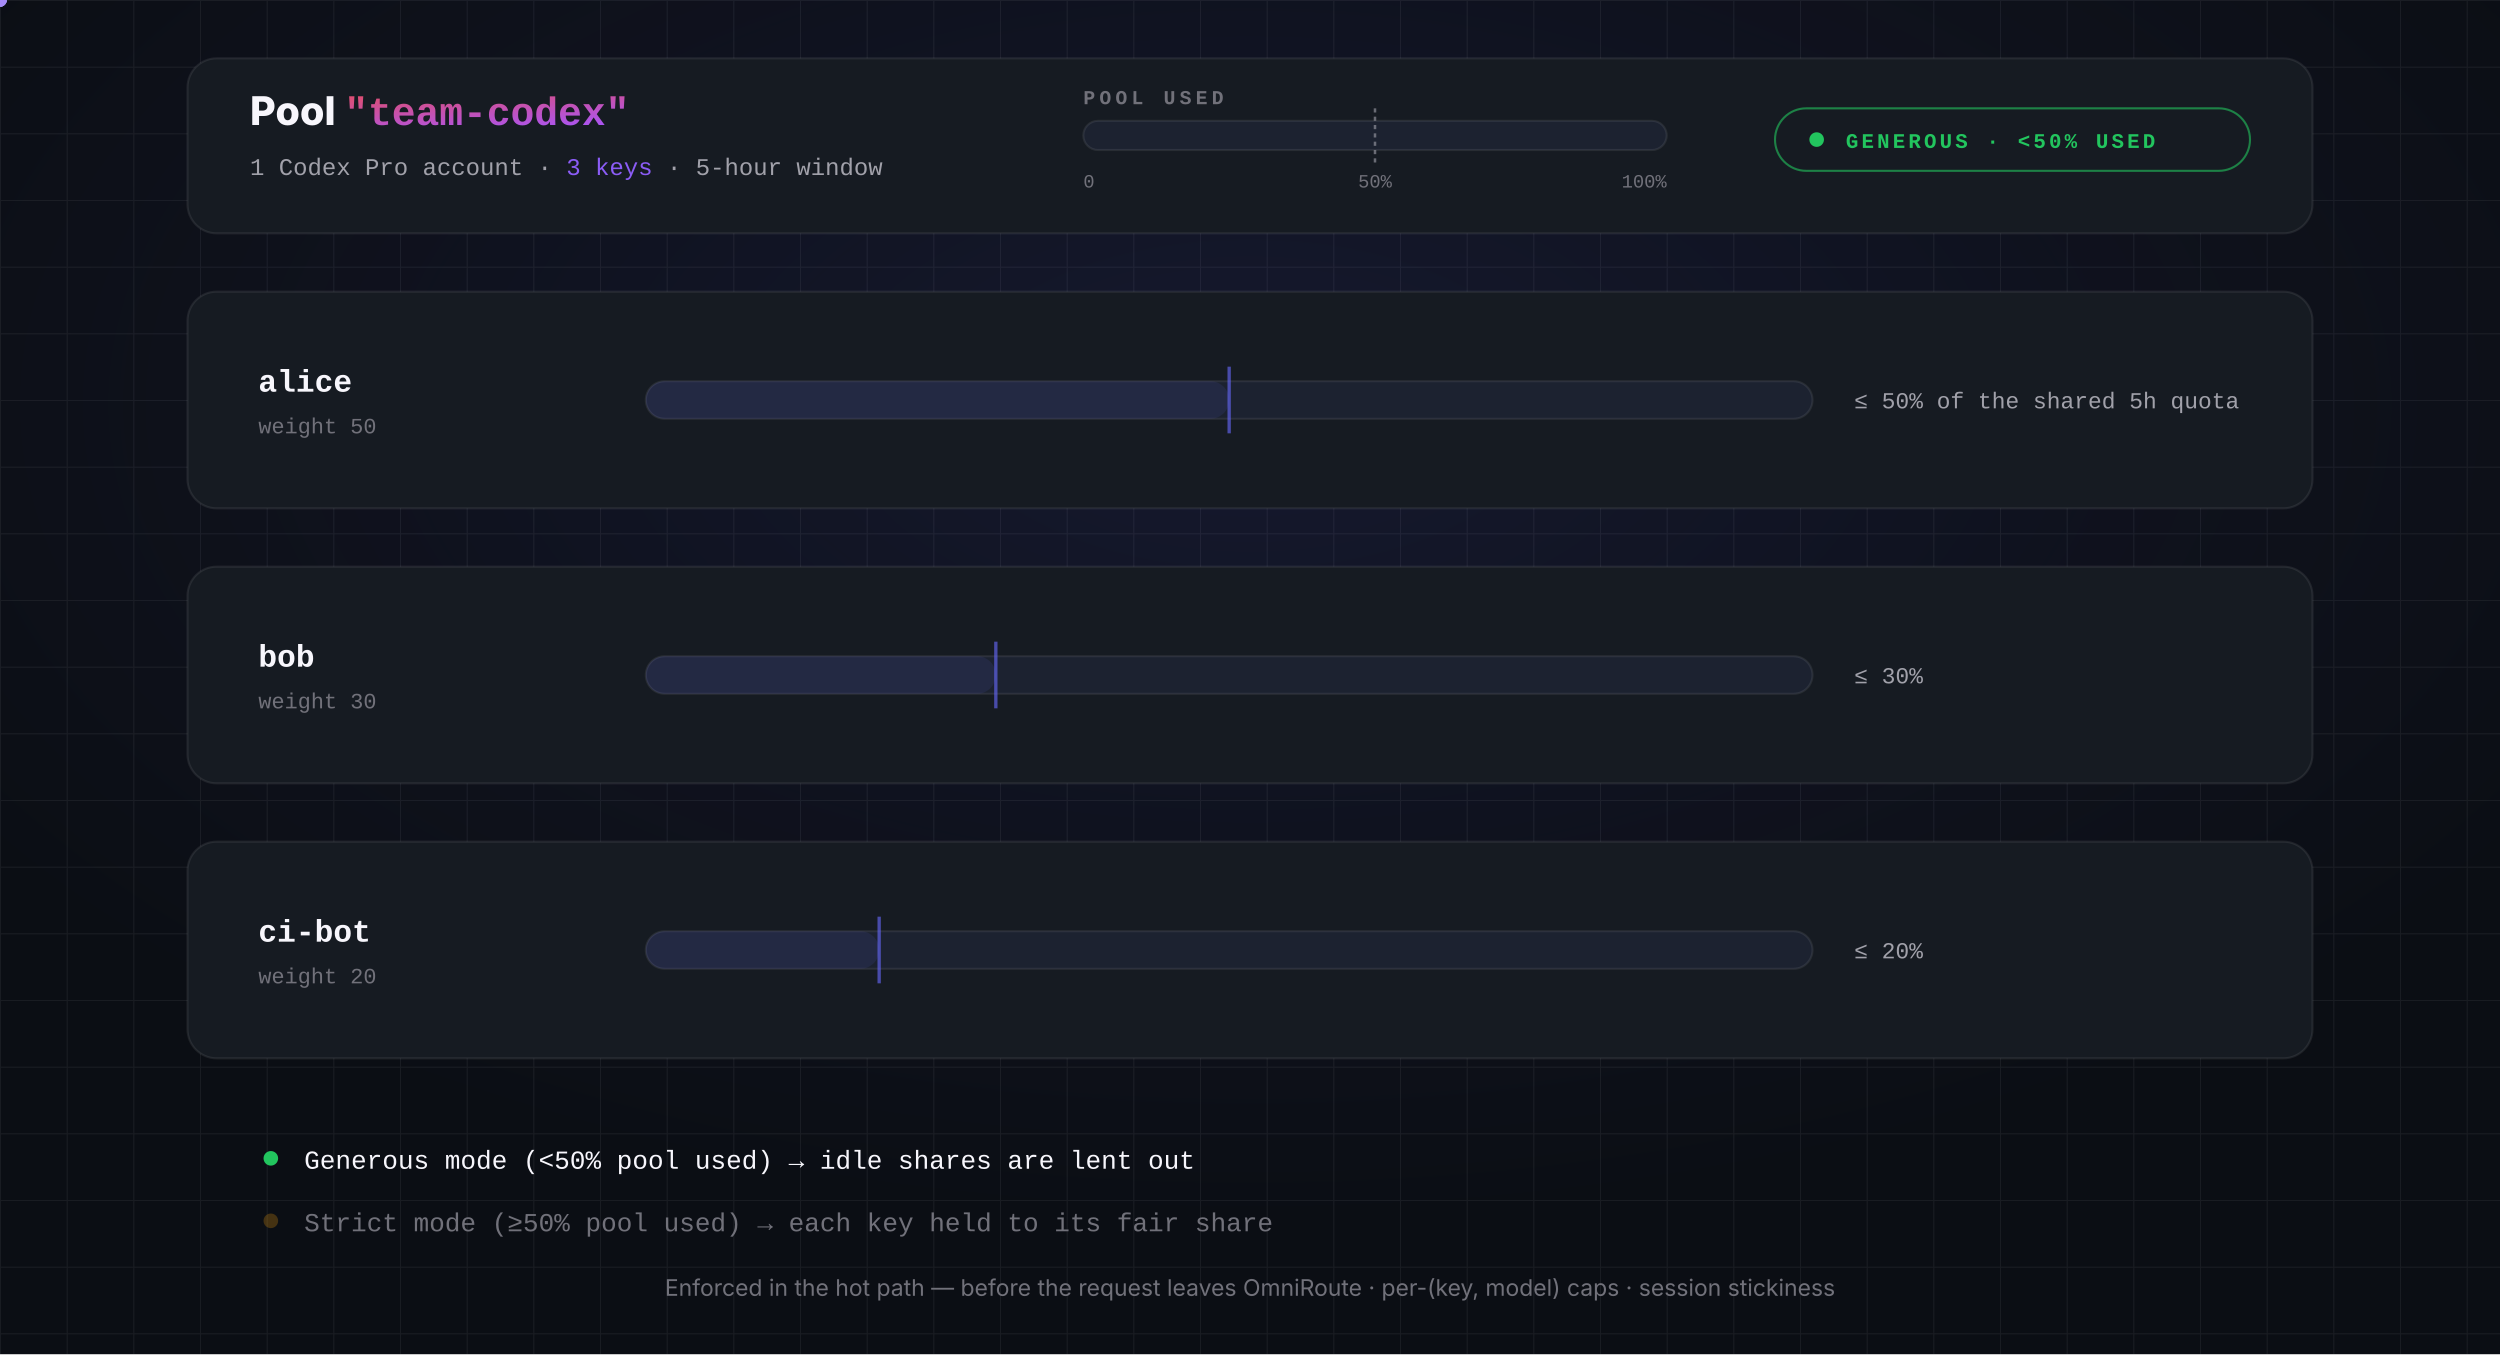
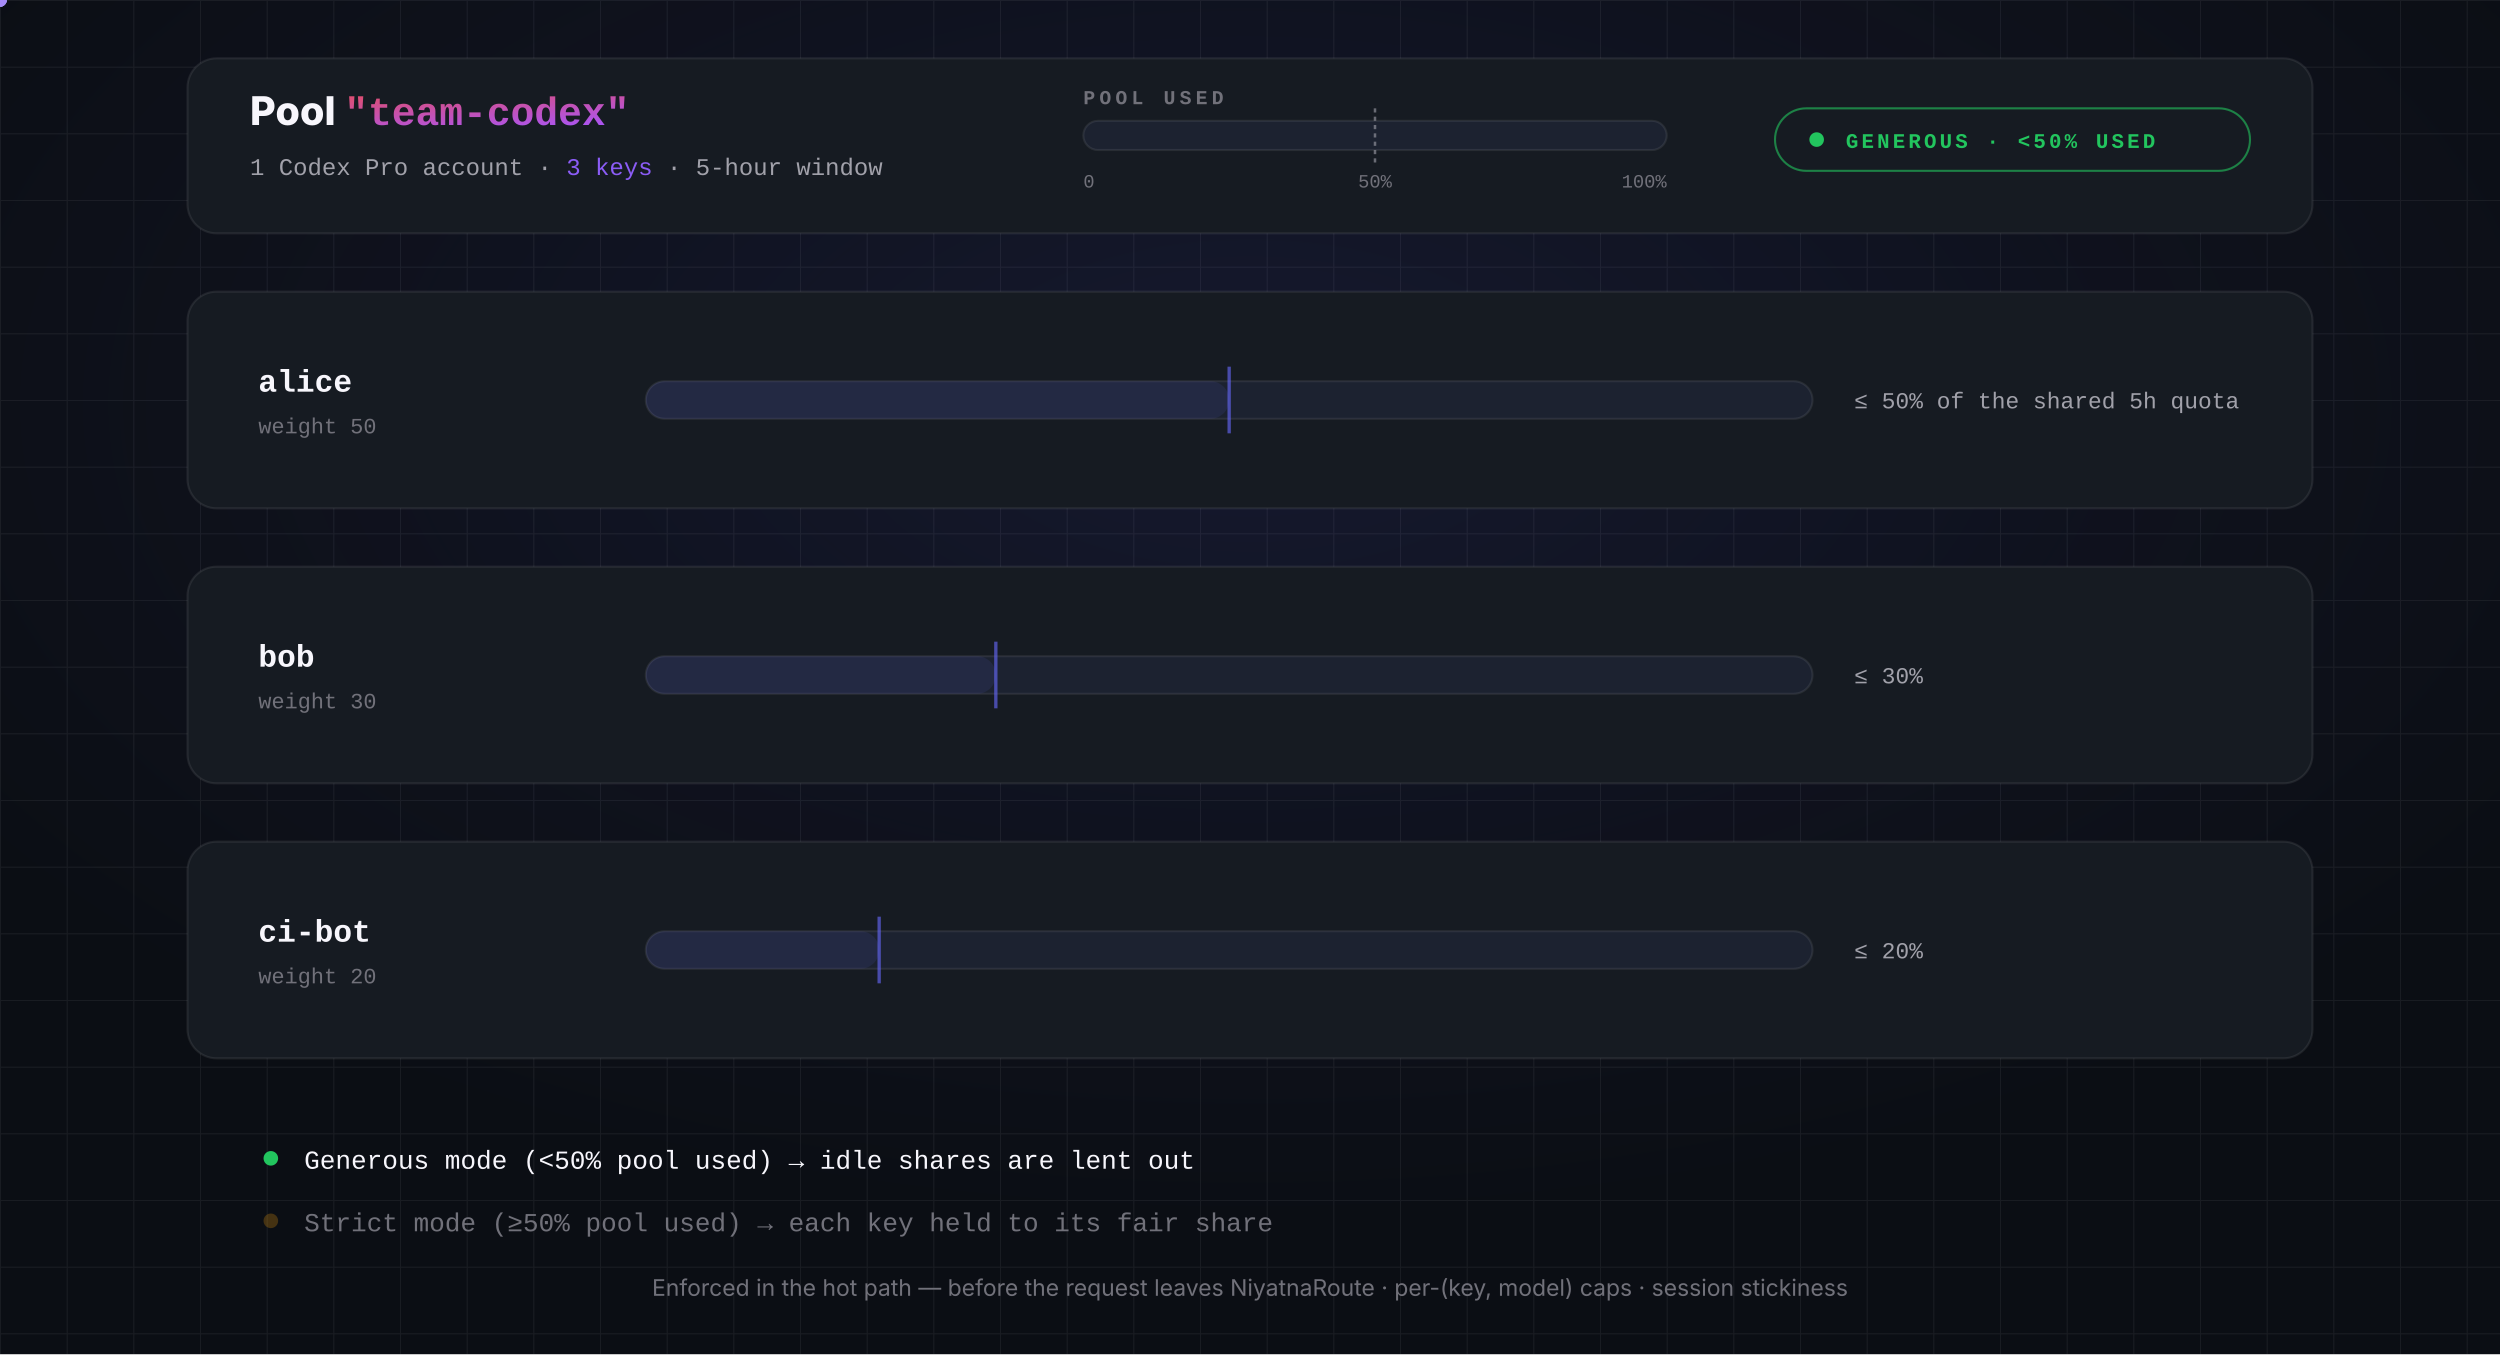
- <svg xmlns="http://www.w3.org/2000/svg" viewBox="0 0 1200 650" role="img" aria-label="OmniRoute key pool 'team-codex': one Codex Pro account shared by 3 keys over a 5-hour window. alice weight 50, bob weight 30, ci-bot weight 20. In generous mode (under 50% pool used) idle shares are lent out; once the pool crosses 50% strict mode holds each key to its fair share.">
+ <svg xmlns="http://www.w3.org/2000/svg" viewBox="0 0 1200 650" role="img" aria-label="NiyatnaRoute key pool 'team-codex': one Codex Pro account shared by 3 keys over a 5-hour window. alice weight 50, bob weight 30, ci-bot weight 20. In generous mode (under 50% pool used) idle shares are lent out; once the pool crosses 50% strict mode holds each key to its fair share.">
  <defs>
    <radialGradient id="bgGlowP" cx="50%" cy="30%" r="60%">
      <stop offset="0%" stop-color="#6366f1" stop-opacity="0.12" />
      <stop offset="60%" stop-color="#6366f1" stop-opacity="0.04" />
      <stop offset="100%" stop-color="#6366f1" stop-opacity="0" />
    </radialGradient>
    <linearGradient id="gradBrandP" x1="0" y1="0" x2="1" y2="1">
      <stop offset="0%" stop-color="#e54d5e" />
      <stop offset="100%" stop-color="#a855f7" />
    </linearGradient>
    <pattern id="gridPaperP" width="32" height="32" patternUnits="userSpaceOnUse">
      <path d="M 32 0 L 0 0 0 32" fill="none" stroke="#ffffff" stroke-opacity="0.06" stroke-width="1" />
    </pattern>
    <path id="pReqA" d="M 236,192 L 352,192" />
    <path id="pReqB" d="M 236,324 L 352,324" />
    <path id="pReqC" d="M 236,456 L 352,456" />
    <path id="pRejC" d="M 236,456 L 414,456" />
    <path id="pLend" d="M 430,324 C 430,392 446,390 446,440" />
  </defs>
  <rect width="1200" height="650" fill="#0b0e14" />
  <rect width="1200" height="650" fill="url(#gridPaperP)" />
  <rect width="1200" height="650" fill="url(#bgGlowP)" />
  <rect x="90" y="28" width="1020" height="84" rx="14" fill="#161b22" stroke="#ffffff" stroke-opacity="0.08" stroke-width="1" />
  <text x="120" y="60" font-family="Inter, 'Segoe UI', Arial, Helvetica, system-ui, sans-serif" font-size="19" font-weight="800" fill="#F7F6FC">Pool <tspan font-family="Consolas, 'Courier New', monospace" fill="url(#gradBrandP)">"team-codex"</tspan>
  </text>
  <text x="120" y="84" font-family="Consolas, 'Courier New', monospace" font-size="11.5" fill="#a1a1aa">1 Codex Pro account · <tspan fill="#8b5cf6">3 keys</tspan> · 5-hour window</text>
  <text x="520" y="50" font-family="Consolas, 'Courier New', monospace" font-size="9.5" letter-spacing="2" font-weight="700" fill="#71717a">POOL USED</text>
  <rect x="520" y="58" width="280" height="14" rx="7" fill="#1c2230" stroke="#ffffff" stroke-opacity="0.08" stroke-width="1" />
  <rect x="521" y="59" height="12" rx="6" width="0" fill="#22c55e">
    <animate attributeName="width" values="0;92;129;176;190;190;0" keyTimes="0;0.25;0.50;0.59;0.80;0.965;1" dur="16s" repeatCount="indefinite" />
    <animate attributeName="fill" values="#22c55e;#22c55e;#f59e0b;#f59e0b" keyTimes="0;0.52;0.55;1" dur="16s" repeatCount="indefinite" />
  </rect>
  <line x1="660" y1="52" x2="660" y2="78" stroke="#a1a1aa" stroke-width="1.2" stroke-dasharray="2 2" stroke-opacity="0.6">
    <animate attributeName="stroke" values="#a1a1aa;#a1a1aa;#f59e0b;#f59e0b;#a1a1aa;#a1a1aa" keyTimes="0;0.52;0.53;0.60;0.63;1" dur="16s" repeatCount="indefinite" />
    <animate attributeName="stroke-opacity" values="0.6;0.6;1;1;0.6;0.6" keyTimes="0;0.52;0.53;0.60;0.63;1" dur="16s" repeatCount="indefinite" />
  </line>
  <text x="660" y="90" text-anchor="middle" font-family="Consolas, 'Courier New', monospace" font-size="9" fill="#71717a">50%</text>
  <text x="520" y="90" font-family="Consolas, 'Courier New', monospace" font-size="9" fill="#71717a">0</text>
  <text x="800" y="90" text-anchor="end" font-family="Consolas, 'Courier New', monospace" font-size="9" fill="#71717a">100%</text>
  <g>
    <animate attributeName="opacity" values="1;1;0;0" keyTimes="0;0.52;0.545;1" dur="16s" repeatCount="indefinite" />
    <rect x="852" y="52" width="228" height="30" rx="15" fill="#161b22" stroke="#22c55e" stroke-width="1" stroke-opacity="0.6" />
    <circle cx="872" cy="67" r="3.5" fill="#22c55e">
      <animate attributeName="opacity" values="1;0.35;1" dur="1.6s" repeatCount="indefinite" />
    </circle>
    <text x="886" y="71" font-family="Consolas, 'Courier New', monospace" font-size="10" letter-spacing="1.5" font-weight="700" fill="#22c55e">GENEROUS · &lt;50% USED</text>
  </g>
  <g opacity="0">
    <animate attributeName="opacity" values="0;0;1;1" keyTimes="0;0.53;0.555;1" dur="16s" repeatCount="indefinite" />
    <rect x="852" y="52" width="228" height="30" rx="15" fill="#161b22" stroke="#f59e0b" stroke-width="1" stroke-opacity="0.7" />
    <circle cx="872" cy="67" r="3.5" fill="#f59e0b">
      <animate attributeName="opacity" values="1;0.35;1" dur="1s" repeatCount="indefinite" />
    </circle>
    <text x="886" y="71" font-family="Consolas, 'Courier New', monospace" font-size="10" letter-spacing="1.5" font-weight="700" fill="#f59e0b">STRICT · ≥50% USED</text>
  </g>
  <rect x="90" y="140" width="1020" height="104" rx="14" fill="#161b22" stroke="#ffffff" stroke-opacity="0.08" stroke-width="1" />
  <rect x="90" y="272" width="1020" height="104" rx="14" fill="#161b22" stroke="#ffffff" stroke-opacity="0.08" stroke-width="1" />
  <rect x="90" y="404" width="1020" height="104" rx="14" fill="#161b22" stroke="#ffffff" stroke-opacity="0.08" stroke-width="1" />
  <text x="124" y="188" font-family="Consolas, 'Courier New', monospace" font-size="15" font-weight="700" fill="#F7F6FC">alice</text>
  <text x="124" y="208" font-family="Consolas, 'Courier New', monospace" font-size="10.5" fill="#71717a">weight 50</text>
  <text x="124" y="320" font-family="Consolas, 'Courier New', monospace" font-size="15" font-weight="700" fill="#F7F6FC">bob</text>
  <text x="124" y="340" font-family="Consolas, 'Courier New', monospace" font-size="10.5" fill="#71717a">weight 30</text>
  <text x="124" y="452" font-family="Consolas, 'Courier New', monospace" font-size="15" font-weight="700" fill="#F7F6FC">ci-bot</text>
  <text x="124" y="472" font-family="Consolas, 'Courier New', monospace" font-size="10.5" fill="#71717a">weight 20</text>
  <rect x="310" y="183" width="560" height="18" rx="9" fill="#1c2230" stroke="#ffffff" stroke-opacity="0.08" stroke-width="1" />
  <rect x="310" y="315" width="560" height="18" rx="9" fill="#1c2230" stroke="#ffffff" stroke-opacity="0.08" stroke-width="1" />
  <rect x="310" y="447" width="560" height="18" rx="9" fill="#1c2230" stroke="#ffffff" stroke-opacity="0.08" stroke-width="1" />
  <rect x="310" y="183" width="280" height="18" rx="9" fill="#6366f1" opacity="0.10" />
  <rect x="310" y="315" width="168" height="18" rx="9" fill="#6366f1" opacity="0.10" />
  <rect x="310" y="447" width="112" height="18" rx="9" fill="#6366f1" opacity="0.10" />
  <g stroke-width="1.6">
    <line x1="590" y1="176" x2="590" y2="208" stroke="#6366f1" stroke-opacity="0.65">
      <animate attributeName="stroke" values="#6366f1;#6366f1;#f59e0b;#f59e0b" keyTimes="0;0.53;0.56;1" dur="16s" repeatCount="indefinite" />
    </line>
    <line x1="478" y1="308" x2="478" y2="340" stroke="#6366f1" stroke-opacity="0.65">
      <animate attributeName="stroke" values="#6366f1;#6366f1;#f59e0b;#f59e0b" keyTimes="0;0.53;0.56;1" dur="16s" repeatCount="indefinite" />
    </line>
    <line x1="422" y1="440" x2="422" y2="472" stroke="#6366f1" stroke-opacity="0.65">
      <animate attributeName="stroke" values="#6366f1;#6366f1;#f59e0b;#f59e0b" keyTimes="0;0.53;0.56;1" dur="16s" repeatCount="indefinite" />
    </line>
  </g>
  <text x="890" y="196" font-family="Consolas, 'Courier New', monospace" font-size="11" fill="#a1a1aa">≤ 50% of the shared 5h quota</text>
  <text x="890" y="328" font-family="Consolas, 'Courier New', monospace" font-size="11" fill="#a1a1aa">≤ 30%</text>
  <text x="890" y="460" font-family="Consolas, 'Courier New', monospace" font-size="11" fill="#a1a1aa">≤ 20%</text>
  <g>
    <animate attributeName="opacity" values="1;1;0;0;1" keyTimes="0;0.94;0.965;0.99;1" dur="16s" repeatCount="indefinite" />
    <rect x="311" y="184" height="16" rx="8" width="0" fill="#8b5cf6">
      <animate attributeName="width" values="0;38;67;67;140;168;168;0" keyTimes="0;0.12;0.25;0.50;0.59;0.80;0.965;1" dur="16s" repeatCount="indefinite" />
    </rect>
    <rect x="311" y="316" height="16" rx="8" width="0" fill="#8b5cf6">
      <animate attributeName="width" values="0;19;34;34;56;56;0" keyTimes="0;0.15;0.25;0.50;0.59;0.965;1" dur="16s" repeatCount="indefinite" />
    </rect>
    <rect x="311" y="448" height="16" rx="8" width="0" fill="#8b5cf6">
      <animate attributeName="width" values="0;56;84;112;112;112;0" keyTimes="0;0.12;0.25;0.36;0.50;0.965;1" dur="16s" repeatCount="indefinite" />
    </rect>
    <rect x="420" y="448" height="16" rx="8" width="0" fill="#22c55e">
      <animate attributeName="width" values="0;0;47;47;47;0" keyTimes="0;0.36;0.47;0.50;0.965;1" dur="16s" repeatCount="indefinite" />
      <animate attributeName="opacity" values="1;1;0.45;0.45" keyTimes="0;0.53;0.56;1" dur="16s" repeatCount="indefinite" />
    </rect>
    <text x="444" y="440" text-anchor="middle" font-family="Consolas, 'Courier New', monospace" font-size="9.5" fill="#22c55e" opacity="0">
      <animate attributeName="opacity" values="0;0;1;1;0.35;0.35;0" keyTimes="0;0.37;0.42;0.52;0.56;0.94;1" dur="16s" repeatCount="indefinite" />lent</text>
    <g fill="#a78bfa">
      <circle r="3.2">
        <animateMotion dur="1.5s" repeatCount="indefinite" begin="0s">
          <mpath href="#pReqA" />
        </animateMotion>
        <animate attributeName="opacity" values="0;1;1;0" dur="1.5s" begin="0s" repeatCount="indefinite" />
      </circle>
      <circle r="3.2">
        <animateMotion dur="1.5s" repeatCount="indefinite" begin="0.75s">
          <mpath href="#pReqA" />
        </animateMotion>
        <animate attributeName="opacity" values="0;1;1;0" dur="1.5s" begin="0.75s" repeatCount="indefinite" />
      </circle>
    </g>
    <g fill="#a78bfa">
      <animate attributeName="opacity" values="1;1;0;0;1;1" keyTimes="0;0.25;0.28;0.50;0.53;1" dur="16s" repeatCount="indefinite" />
      <circle r="3.2">
        <animateMotion dur="2.6s" repeatCount="indefinite" begin="0.4s">
          <mpath href="#pReqB" />
        </animateMotion>
        <animate attributeName="opacity" values="0;1;1;0" dur="2.6s" begin="0.4s" repeatCount="indefinite" />
      </circle>
    </g>
    <text x="240" y="310" font-family="Consolas, 'Courier New', monospace" font-size="9.5" fill="#71717a" opacity="0">
      <animate attributeName="opacity" values="0;0;1;1;0;0" keyTimes="0;0.28;0.32;0.48;0.52;1" dur="16s" repeatCount="indefinite" />idle</text>
    <g fill="#a78bfa">
      <animate attributeName="opacity" values="1;1;0;0" keyTimes="0;0.50;0.53;1" dur="16s" repeatCount="indefinite" />
      <circle r="3.2">
        <animateMotion dur="0.8s" repeatCount="indefinite" begin="0s">
          <mpath href="#pReqC" />
        </animateMotion>
        <animate attributeName="opacity" values="0;1;1;0" dur="0.8s" begin="0s" repeatCount="indefinite" />
      </circle>
      <circle r="3.2">
        <animateMotion dur="0.8s" repeatCount="indefinite" begin="0.4s">
          <mpath href="#pReqC" />
        </animateMotion>
        <animate attributeName="opacity" values="0;1;1;0" dur="0.8s" begin="0.4s" repeatCount="indefinite" />
      </circle>
    </g>
    <g fill="#22c55e">
      <animate attributeName="opacity" values="0;0;1;1;0;0" keyTimes="0;0.36;0.38;0.48;0.50;1" dur="16s" repeatCount="indefinite" />
      <circle r="3">
        <animateMotion dur="1.3s" repeatCount="indefinite">
          <mpath href="#pLend" />
        </animateMotion>
        <animate attributeName="opacity" values="0;1;1;0" dur="1.3s" repeatCount="indefinite" />
      </circle>
    </g>
    <g>
      <animate attributeName="opacity" values="0;0;1;1;0;0" keyTimes="0;0.59;0.61;0.92;0.94;1" dur="16s" repeatCount="indefinite" />
      <circle r="3.2" fill="#a78bfa">
        <animateMotion dur="2.4s" repeatCount="indefinite" keyPoints="0;0.9;1;1" keyTimes="0;0.55;0.7;1" calcMode="linear">
          <mpath href="#pRejC" />
        </animateMotion>
        <animate attributeName="fill" values="#a78bfa;#a78bfa;#ef4444;#ef4444" keyTimes="0;0.6;0.7;1" dur="2.4s" repeatCount="indefinite" />
        <animate attributeName="opacity" values="0;1;1;1;0" keyTimes="0;0.1;0.6;0.82;1" dur="2.4s" repeatCount="indefinite" />
      </circle>
      <text x="422" y="434" text-anchor="middle" font-family="Consolas, 'Courier New', monospace" font-size="12" font-weight="700" fill="#ef4444" opacity="0">
        <animate attributeName="opacity" values="0;0;1;0;0" keyTimes="0;0.68;0.78;0.95;1" dur="2.4s" repeatCount="indefinite" />✕</text>
    </g>
  </g>
  <circle cx="130" cy="556" r="3.5" fill="#22c55e">
    <animate attributeName="opacity" values="1;1;0.25;0.25" keyTimes="0;0.52;0.56;1" dur="16s" repeatCount="indefinite" />
  </circle>
  <text x="146" y="561" font-family="Consolas, 'Courier New', monospace" font-size="12.5" fill="#F7F6FC">
    <animate attributeName="fill" values="#F7F6FC;#F7F6FC;#71717a;#71717a" keyTimes="0;0.52;0.56;1" dur="16s" repeatCount="indefinite" />Generous mode (&lt;50% pool used) → idle shares are lent out</text>
  <circle cx="130" cy="586" r="3.5" fill="#f59e0b" opacity="0.25">
    <animate attributeName="opacity" values="0.25;0.25;1;1" keyTimes="0;0.52;0.56;1" dur="16s" repeatCount="indefinite" />
  </circle>
  <text x="146" y="591" font-family="Consolas, 'Courier New', monospace" font-size="12.5" fill="#71717a">
    <animate attributeName="fill" values="#71717a;#71717a;#F7F6FC;#F7F6FC" keyTimes="0;0.52;0.56;1" dur="16s" repeatCount="indefinite" />Strict mode (≥50% pool used) → each key held to its fair share</text>
-   <text x="600" y="622" text-anchor="middle" font-family="Inter, 'Segoe UI', Arial, Helvetica, system-ui, sans-serif" font-size="11" fill="#71717a">Enforced in the hot path — before the request leaves OmniRoute · per-(key, model) caps · session stickiness</text>
+   <text x="600" y="622" text-anchor="middle" font-family="Inter, 'Segoe UI', Arial, Helvetica, system-ui, sans-serif" font-size="11" fill="#71717a">Enforced in the hot path — before the request leaves NiyatnaRoute · per-(key, model) caps · session stickiness</text>
</svg>
